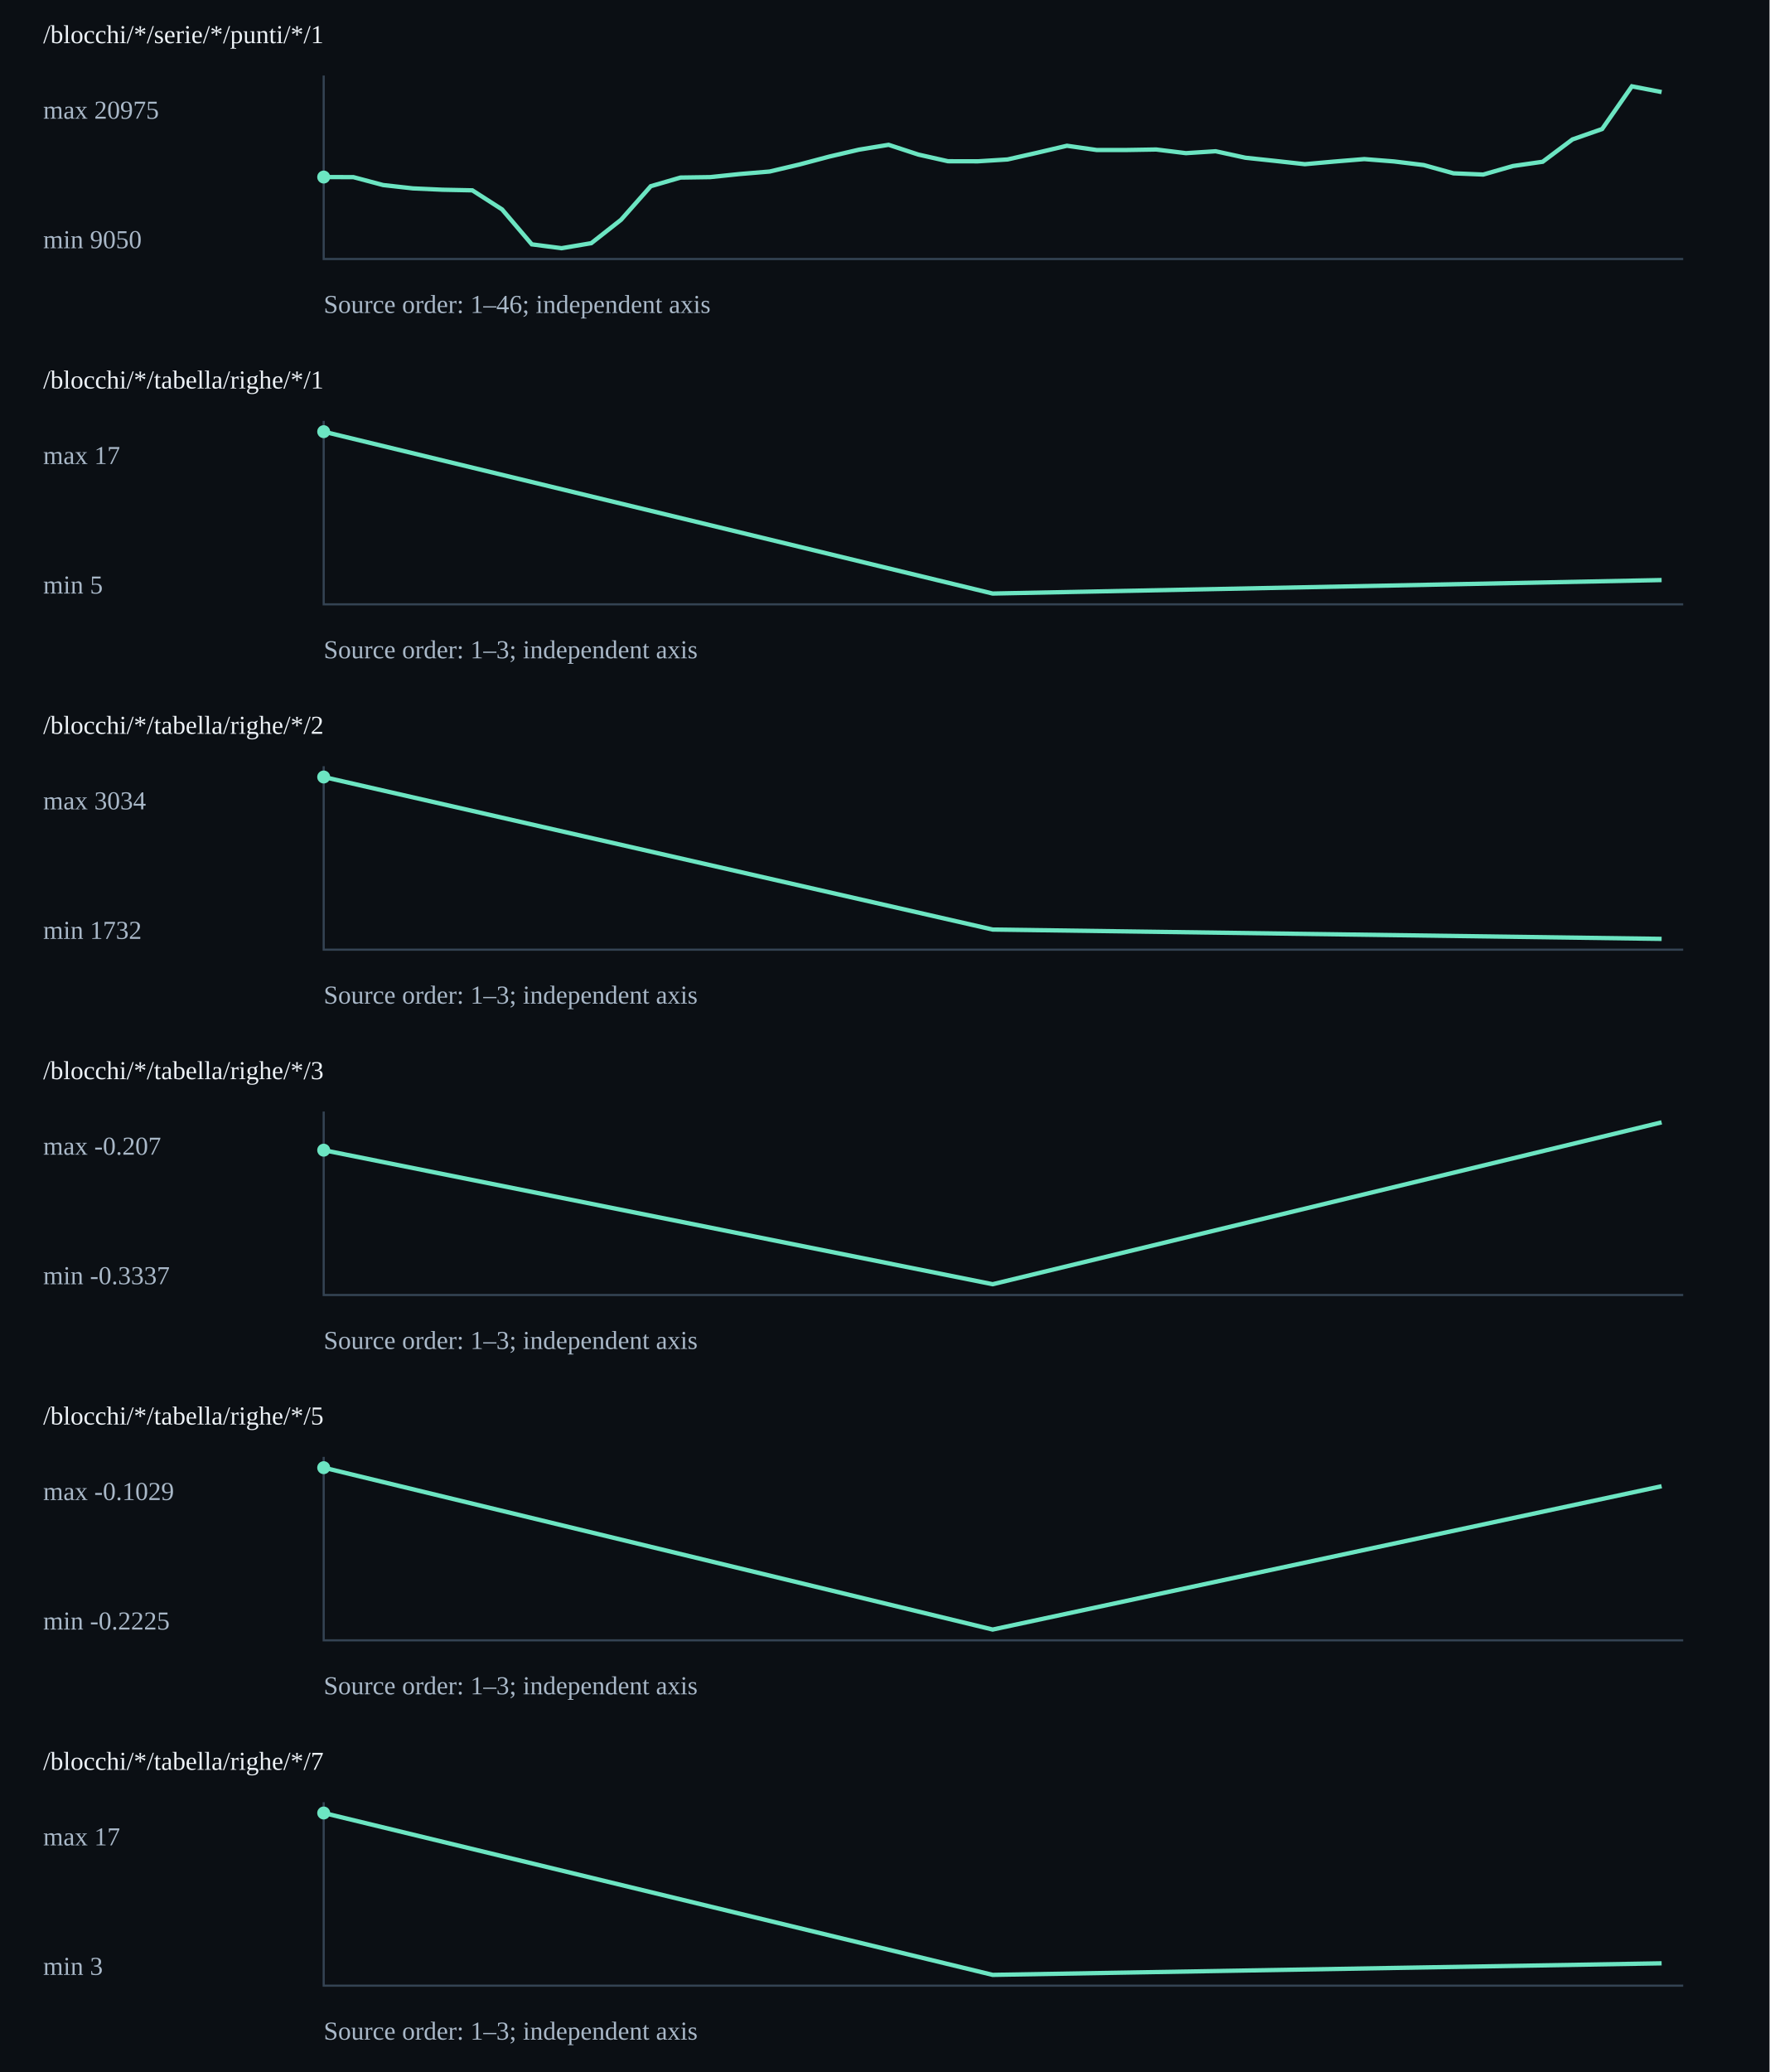
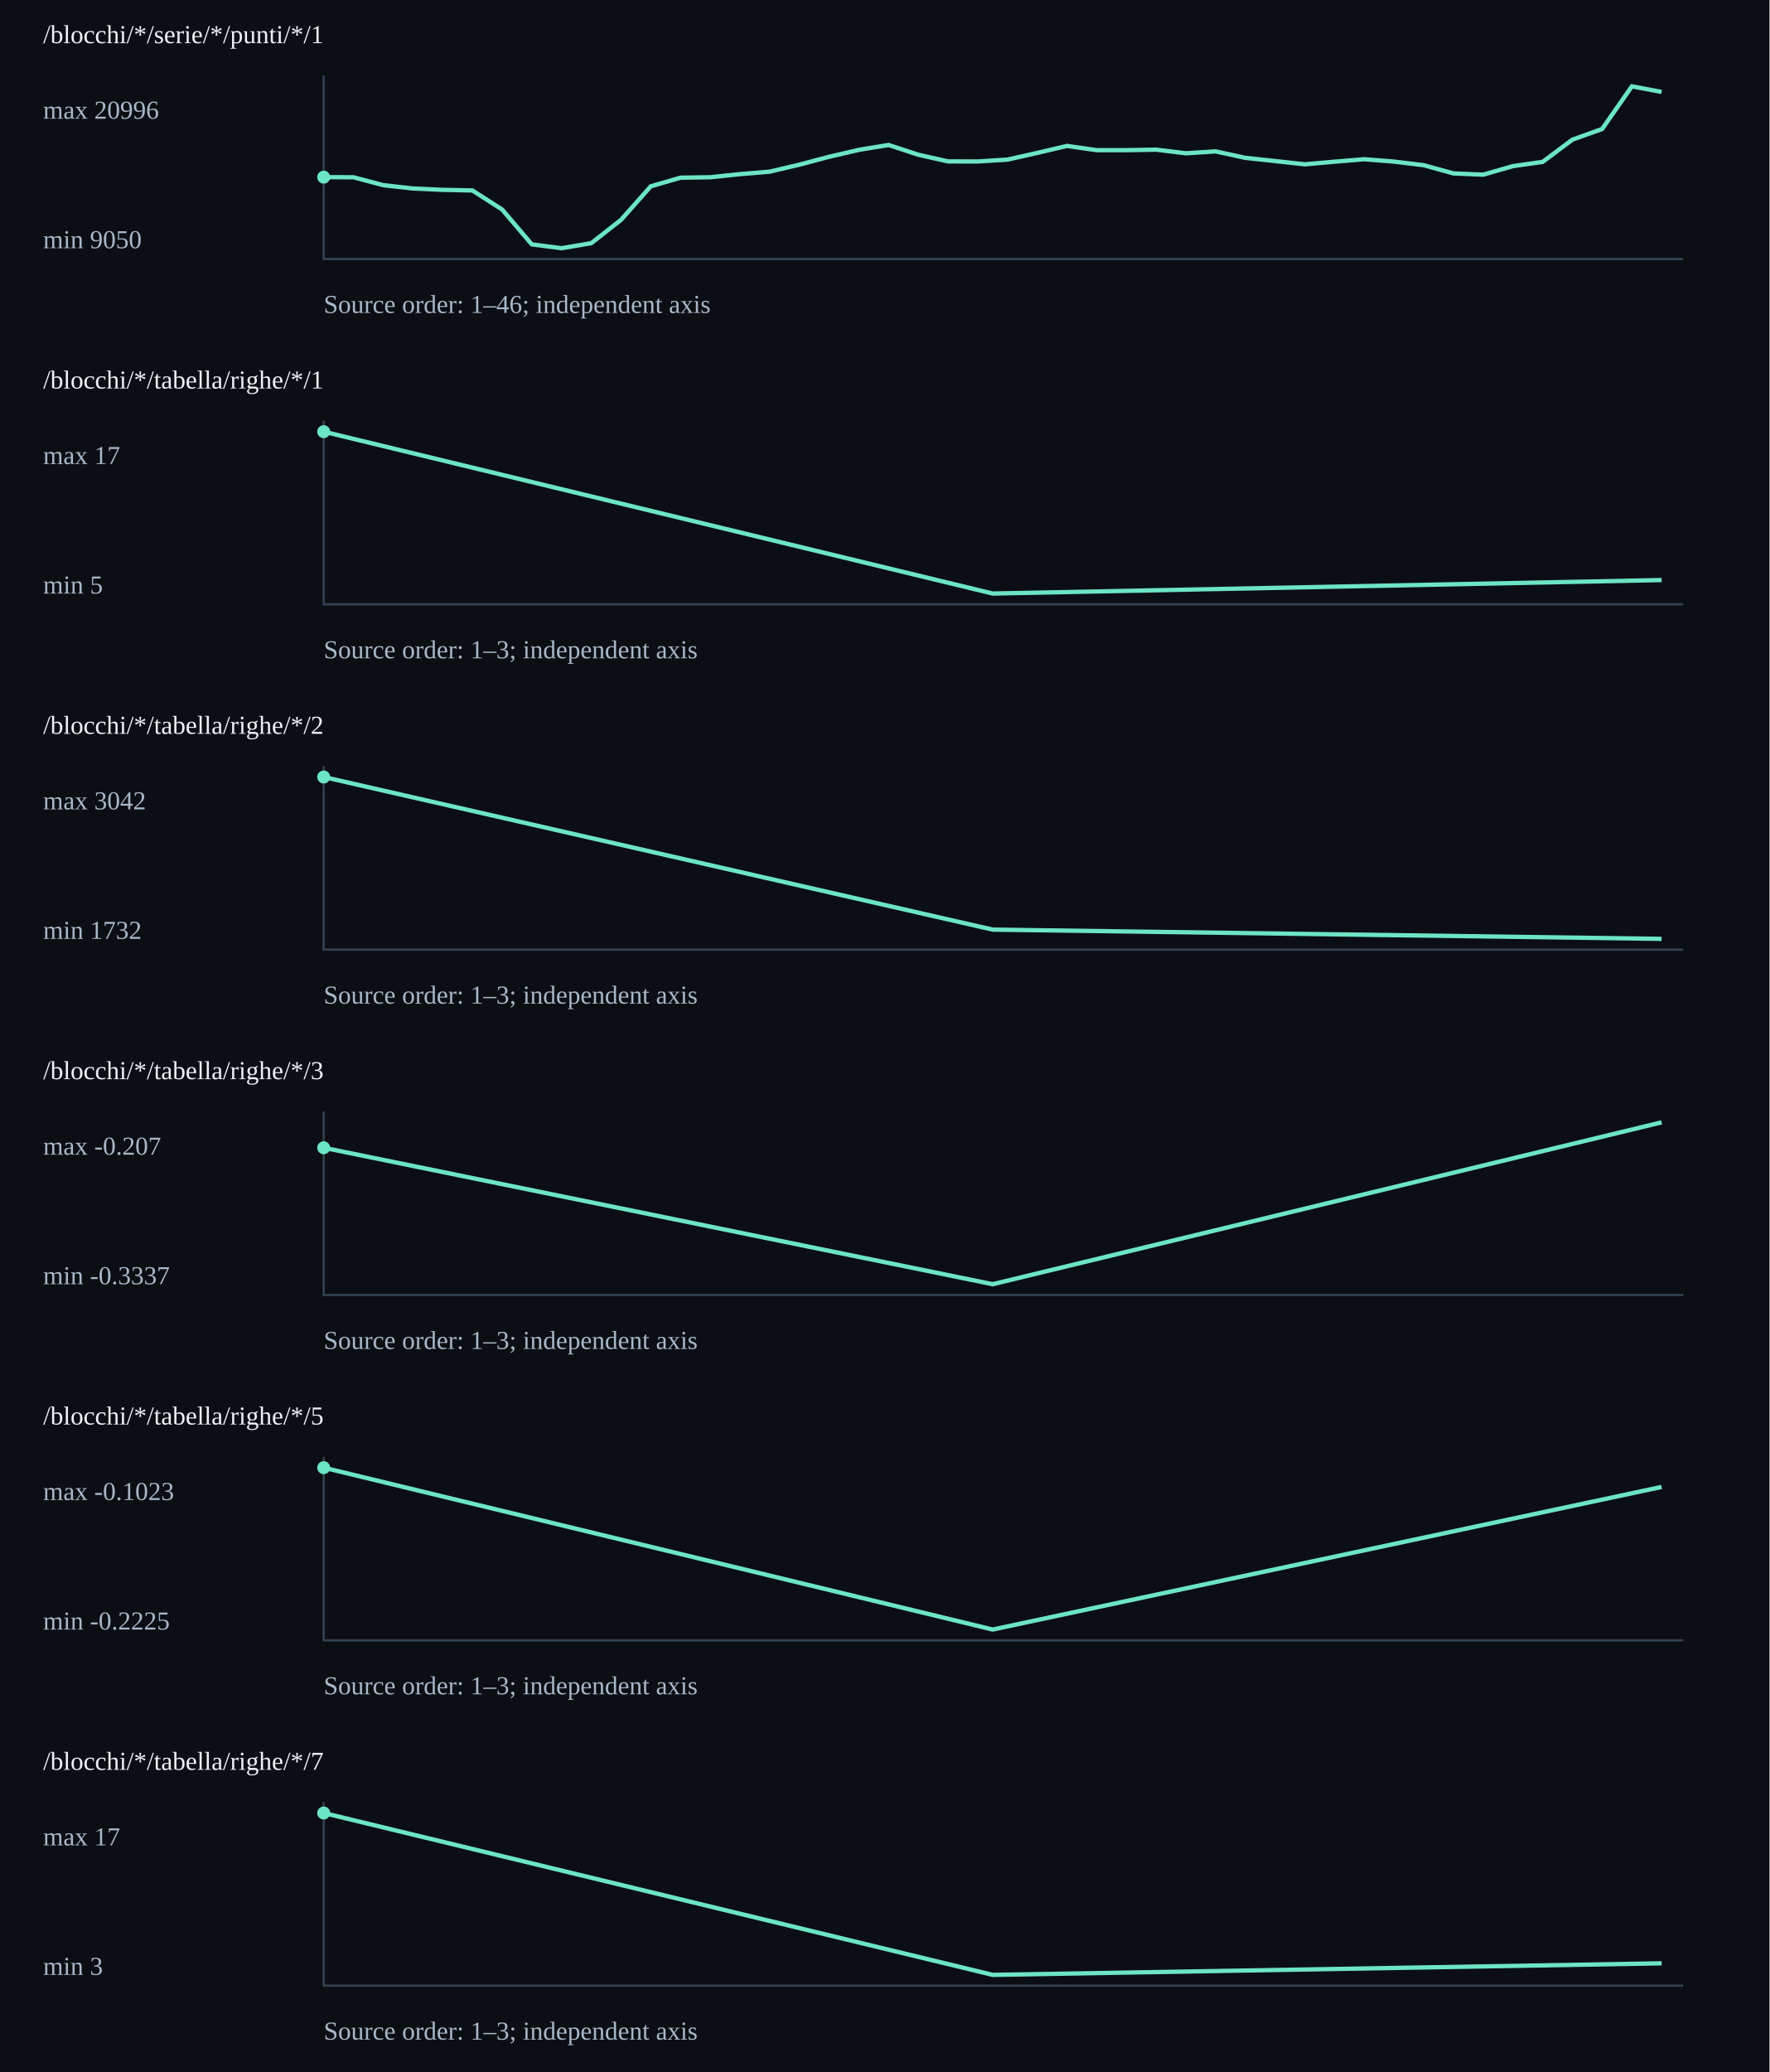
<svg xmlns="http://www.w3.org/2000/svg" viewBox="0 0 820 960" role="img">
  <rect width="100%" height="100%" fill="#0B0F14" />
  <text x="20" y="20" fill="#edf2f7" font-size="12">/blocchi/*/serie/*/punti/*/1</text>
-   <text x="20" y="55" fill="#a9b8c8" font-size="12">max 20975</text>
+   <text x="20" y="55" fill="#a9b8c8" font-size="12">max 20996</text>
  <text x="20" y="115" fill="#a9b8c8" font-size="12">min 9050</text>
  <path d="M150 35V120H780" fill="none" stroke="#344353" />
-   <polyline points="150.00,82.03 163.78,82.08 177.56,85.74 191.33,87.28 205.11,87.91 218.89,88.19 232.67,97.03 246.44,113.21 260.22,115.00 274.00,112.67 287.78,101.84 301.56,86.28 315.33,82.27 329.11,82.06 342.89,80.62 356.67,79.47 370.44,76.22 384.22,72.57 398.00,69.35 411.78,67.09 425.56,71.61 439.33,74.71 453.11,74.74 466.89,73.88 480.67,70.76 494.44,67.53 508.22,69.50 522.00,69.50 535.78,69.27 549.56,70.96 563.33,70.08 577.11,73.08 590.89,74.55 604.67,76.07 618.44,74.84 632.22,73.71 646.00,74.80 659.78,76.48 673.56,80.30 687.33,80.87 701.11,76.92 714.89,74.94 728.67,64.60 742.44,59.77 756.22,40.00 770.00,42.65" fill="none" stroke="#6ce5c2" stroke-width="2" />
-   <circle cx="150" cy="82.03" r="3" fill="#6ce5c2" />
+   <polyline points="150.00,82.08 163.78,82.13 177.56,85.79 191.33,87.33 205.11,87.96 218.89,88.24 232.67,97.06 246.44,113.22 260.22,115.00 274.00,112.67 287.78,101.87 301.56,86.33 315.33,82.33 329.11,82.12 342.89,80.68 356.67,79.53 370.44,76.29 384.22,72.64 398.00,69.43 411.78,67.17 425.56,71.69 439.33,74.78 453.11,74.81 466.89,73.95 480.67,70.84 494.44,67.61 508.22,69.58 522.00,69.58 535.78,69.34 549.56,71.03 563.33,70.14 577.11,73.14 590.89,74.62 604.67,76.14 618.44,74.91 632.22,73.78 646.00,74.87 659.78,76.55 673.56,80.36 687.33,80.92 701.11,76.97 714.89,75.00 728.67,64.69 742.44,59.76 756.22,40.00 770.00,42.60" fill="none" stroke="#6ce5c2" stroke-width="2" />
+   <circle cx="150" cy="82.08" r="3" fill="#6ce5c2" />
  <text x="150" y="145" fill="#a9b8c8" font-size="12">Source order: 1–46; independent axis</text>
  <text x="20" y="180" fill="#edf2f7" font-size="12">/blocchi/*/tabella/righe/*/1</text>
  <text x="20" y="215" fill="#a9b8c8" font-size="12">max 17</text>
  <text x="20" y="275" fill="#a9b8c8" font-size="12">min 5</text>
  <path d="M150 195V280H780" fill="none" stroke="#344353" />
  <polyline points="150.00,200.00 460.00,275.00 770.00,268.75" fill="none" stroke="#6ce5c2" stroke-width="2" />
  <circle cx="150" cy="200.00" r="3" fill="#6ce5c2" />
  <text x="150" y="305" fill="#a9b8c8" font-size="12">Source order: 1–3; independent axis</text>
  <text x="20" y="340" fill="#edf2f7" font-size="12">/blocchi/*/tabella/righe/*/2</text>
-   <text x="20" y="375" fill="#a9b8c8" font-size="12">max 3034</text>
+   <text x="20" y="375" fill="#a9b8c8" font-size="12">max 3042</text>
  <text x="20" y="435" fill="#a9b8c8" font-size="12">min 1732</text>
  <path d="M150 355V440H780" fill="none" stroke="#344353" />
-   <polyline points="150.00,360.00 460.00,430.68 770.00,435.00" fill="none" stroke="#6ce5c2" stroke-width="2" />
+   <polyline points="150.00,360.00 460.00,430.71 770.00,435.00" fill="none" stroke="#6ce5c2" stroke-width="2" />
  <circle cx="150" cy="360.00" r="3" fill="#6ce5c2" />
  <text x="150" y="465" fill="#a9b8c8" font-size="12">Source order: 1–3; independent axis</text>
  <text x="20" y="500" fill="#edf2f7" font-size="12">/blocchi/*/tabella/righe/*/3</text>
  <text x="20" y="535" fill="#a9b8c8" font-size="12">max -0.207</text>
  <text x="20" y="595" fill="#a9b8c8" font-size="12">min -0.3337</text>
  <path d="M150 515V600H780" fill="none" stroke="#344353" />
-   <polyline points="150.00,532.90 460.00,595.00 770.00,520.00" fill="none" stroke="#6ce5c2" stroke-width="2" />
-   <circle cx="150" cy="532.90" r="3" fill="#6ce5c2" />
+   <polyline points="150.00,531.78 460.00,595.00 770.00,520.00" fill="none" stroke="#6ce5c2" stroke-width="2" />
+   <circle cx="150" cy="531.78" r="3" fill="#6ce5c2" />
  <text x="150" y="625" fill="#a9b8c8" font-size="12">Source order: 1–3; independent axis</text>
  <text x="20" y="660" fill="#edf2f7" font-size="12">/blocchi/*/tabella/righe/*/5</text>
-   <text x="20" y="695" fill="#a9b8c8" font-size="12">max -0.1029</text>
+   <text x="20" y="695" fill="#a9b8c8" font-size="12">max -0.1023</text>
  <text x="20" y="755" fill="#a9b8c8" font-size="12">min -0.2225</text>
  <path d="M150 675V760H780" fill="none" stroke="#344353" />
-   <polyline points="150.00,680.00 460.00,755.00 770.00,688.59" fill="none" stroke="#6ce5c2" stroke-width="2" />
+   <polyline points="150.00,680.00 460.00,755.00 770.00,688.92" fill="none" stroke="#6ce5c2" stroke-width="2" />
  <circle cx="150" cy="680.00" r="3" fill="#6ce5c2" />
  <text x="150" y="785" fill="#a9b8c8" font-size="12">Source order: 1–3; independent axis</text>
  <text x="20" y="820" fill="#edf2f7" font-size="12">/blocchi/*/tabella/righe/*/7</text>
  <text x="20" y="855" fill="#a9b8c8" font-size="12">max 17</text>
  <text x="20" y="915" fill="#a9b8c8" font-size="12">min 3</text>
  <path d="M150 835V920H780" fill="none" stroke="#344353" />
  <polyline points="150.00,840.00 460.00,915.00 770.00,909.64" fill="none" stroke="#6ce5c2" stroke-width="2" />
  <circle cx="150" cy="840.00" r="3" fill="#6ce5c2" />
  <text x="150" y="945" fill="#a9b8c8" font-size="12">Source order: 1–3; independent axis</text>
</svg>
